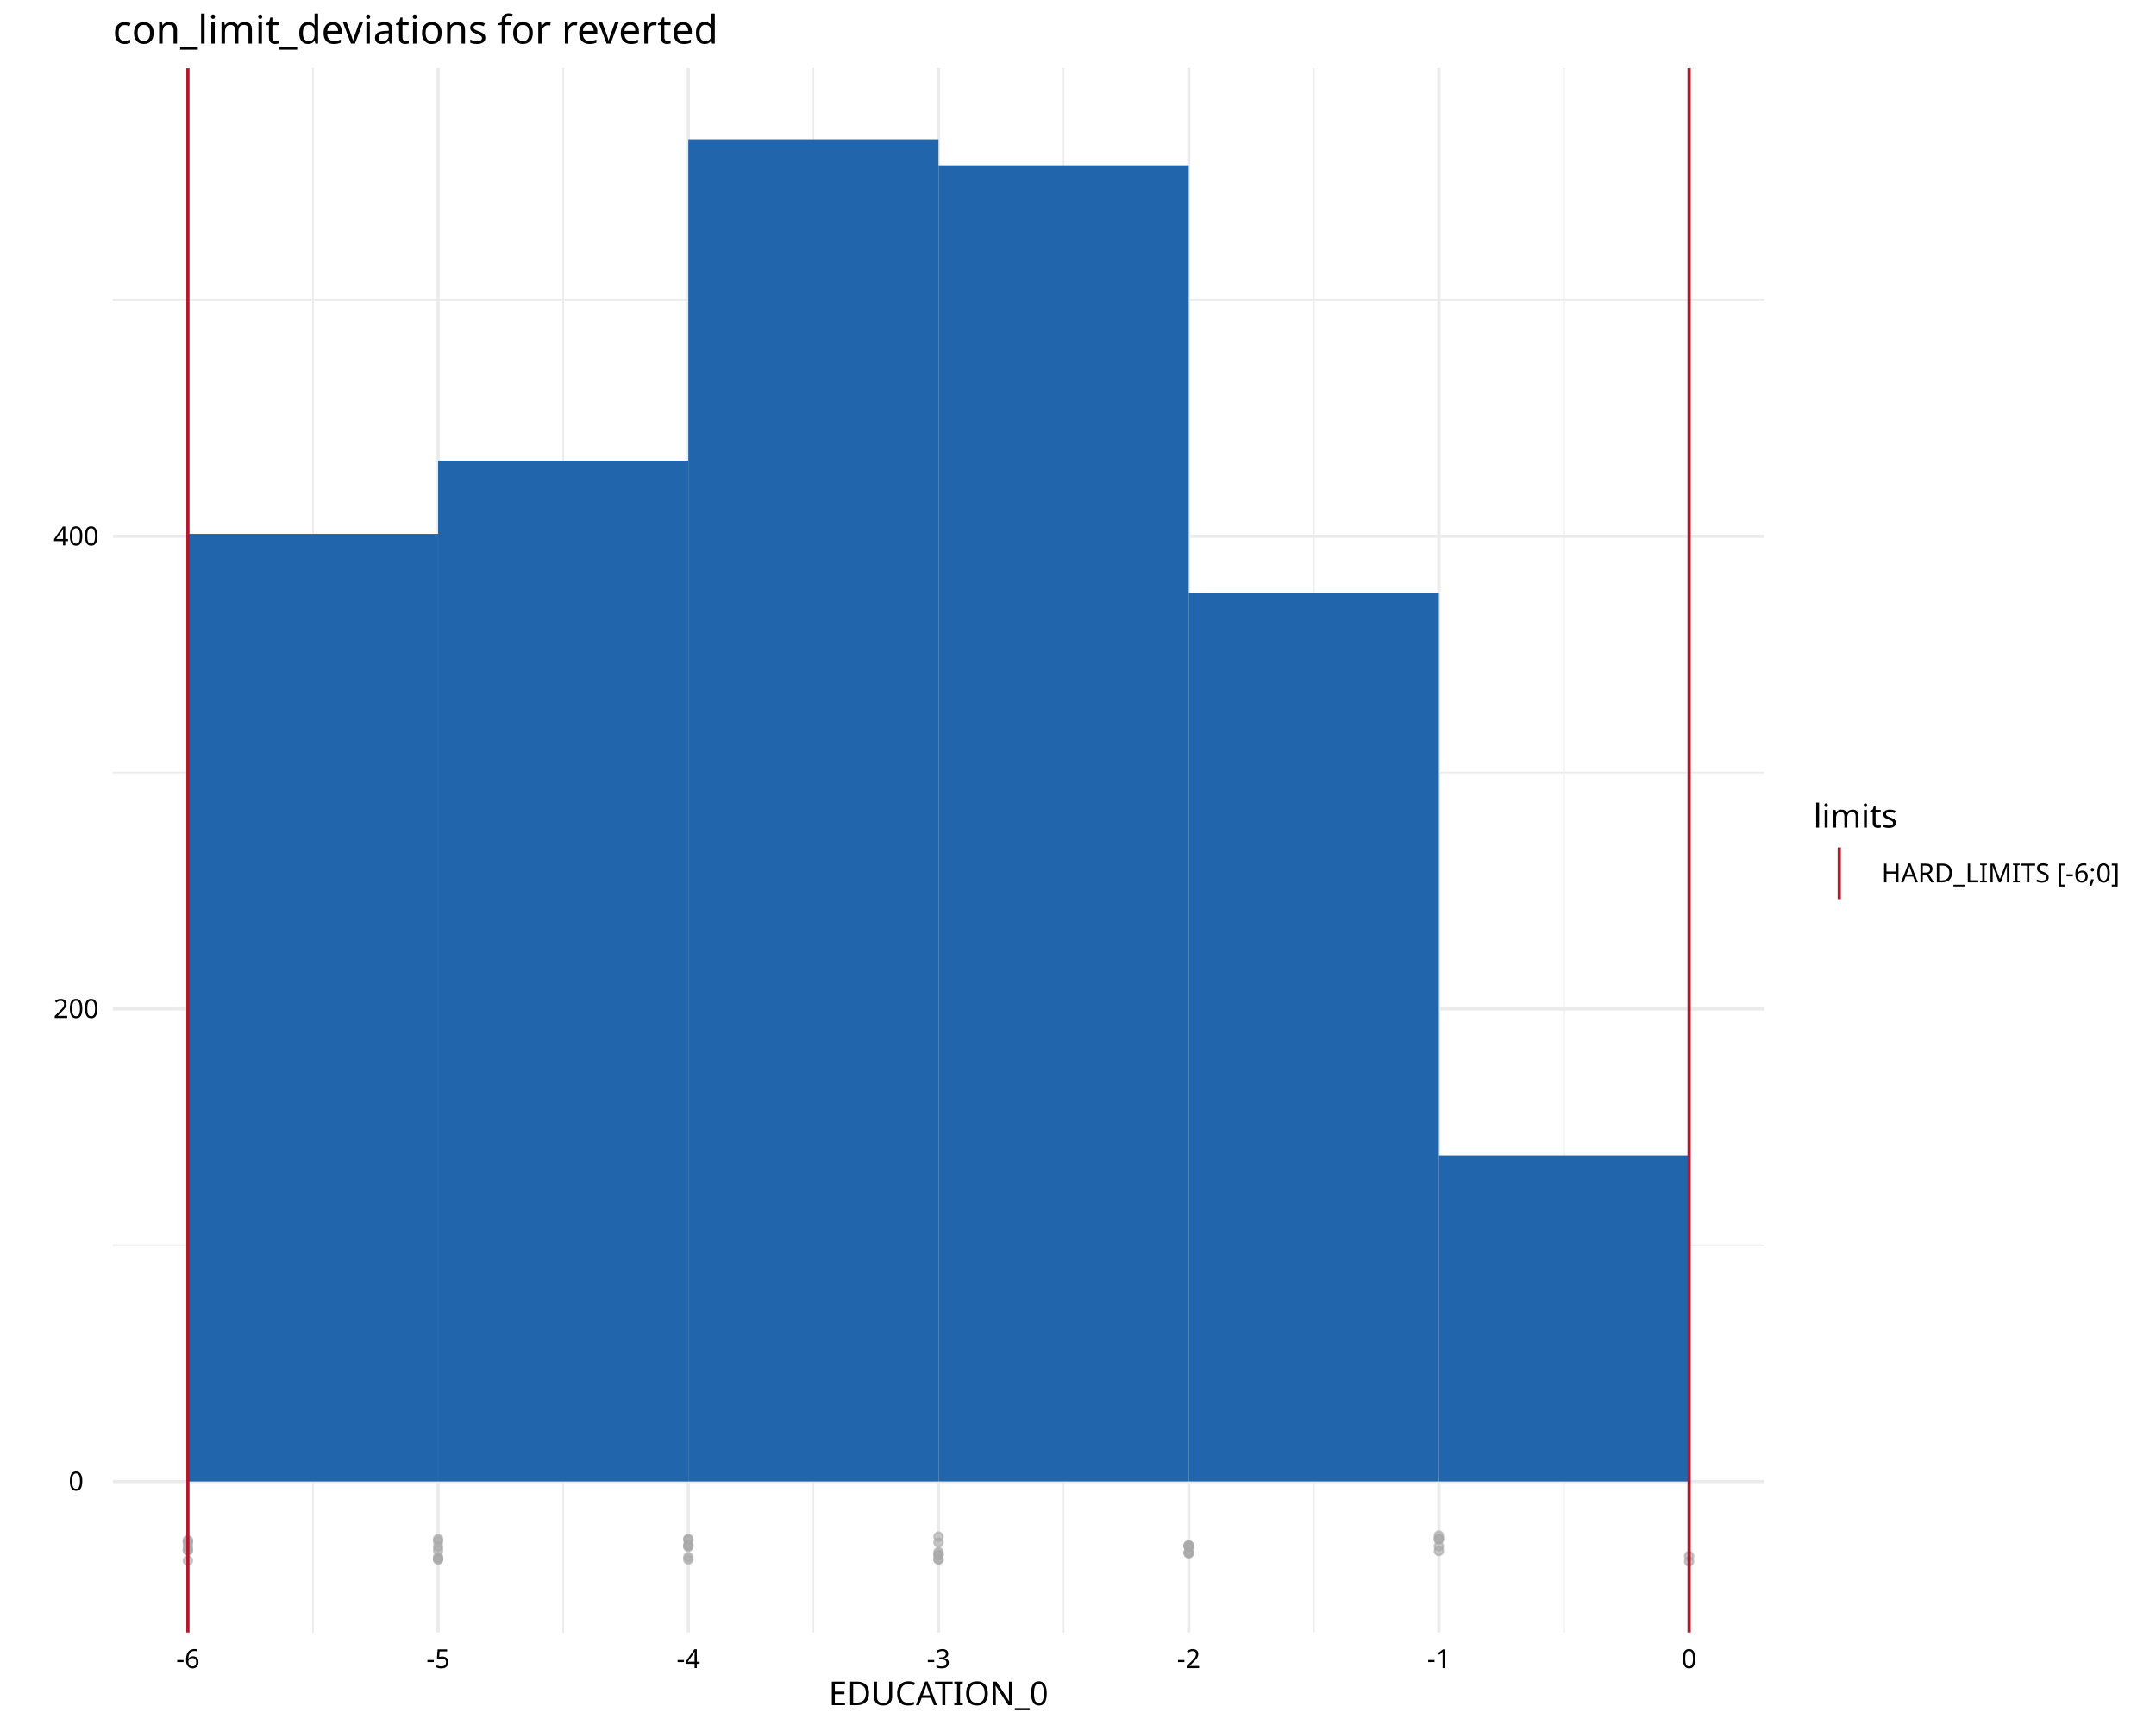
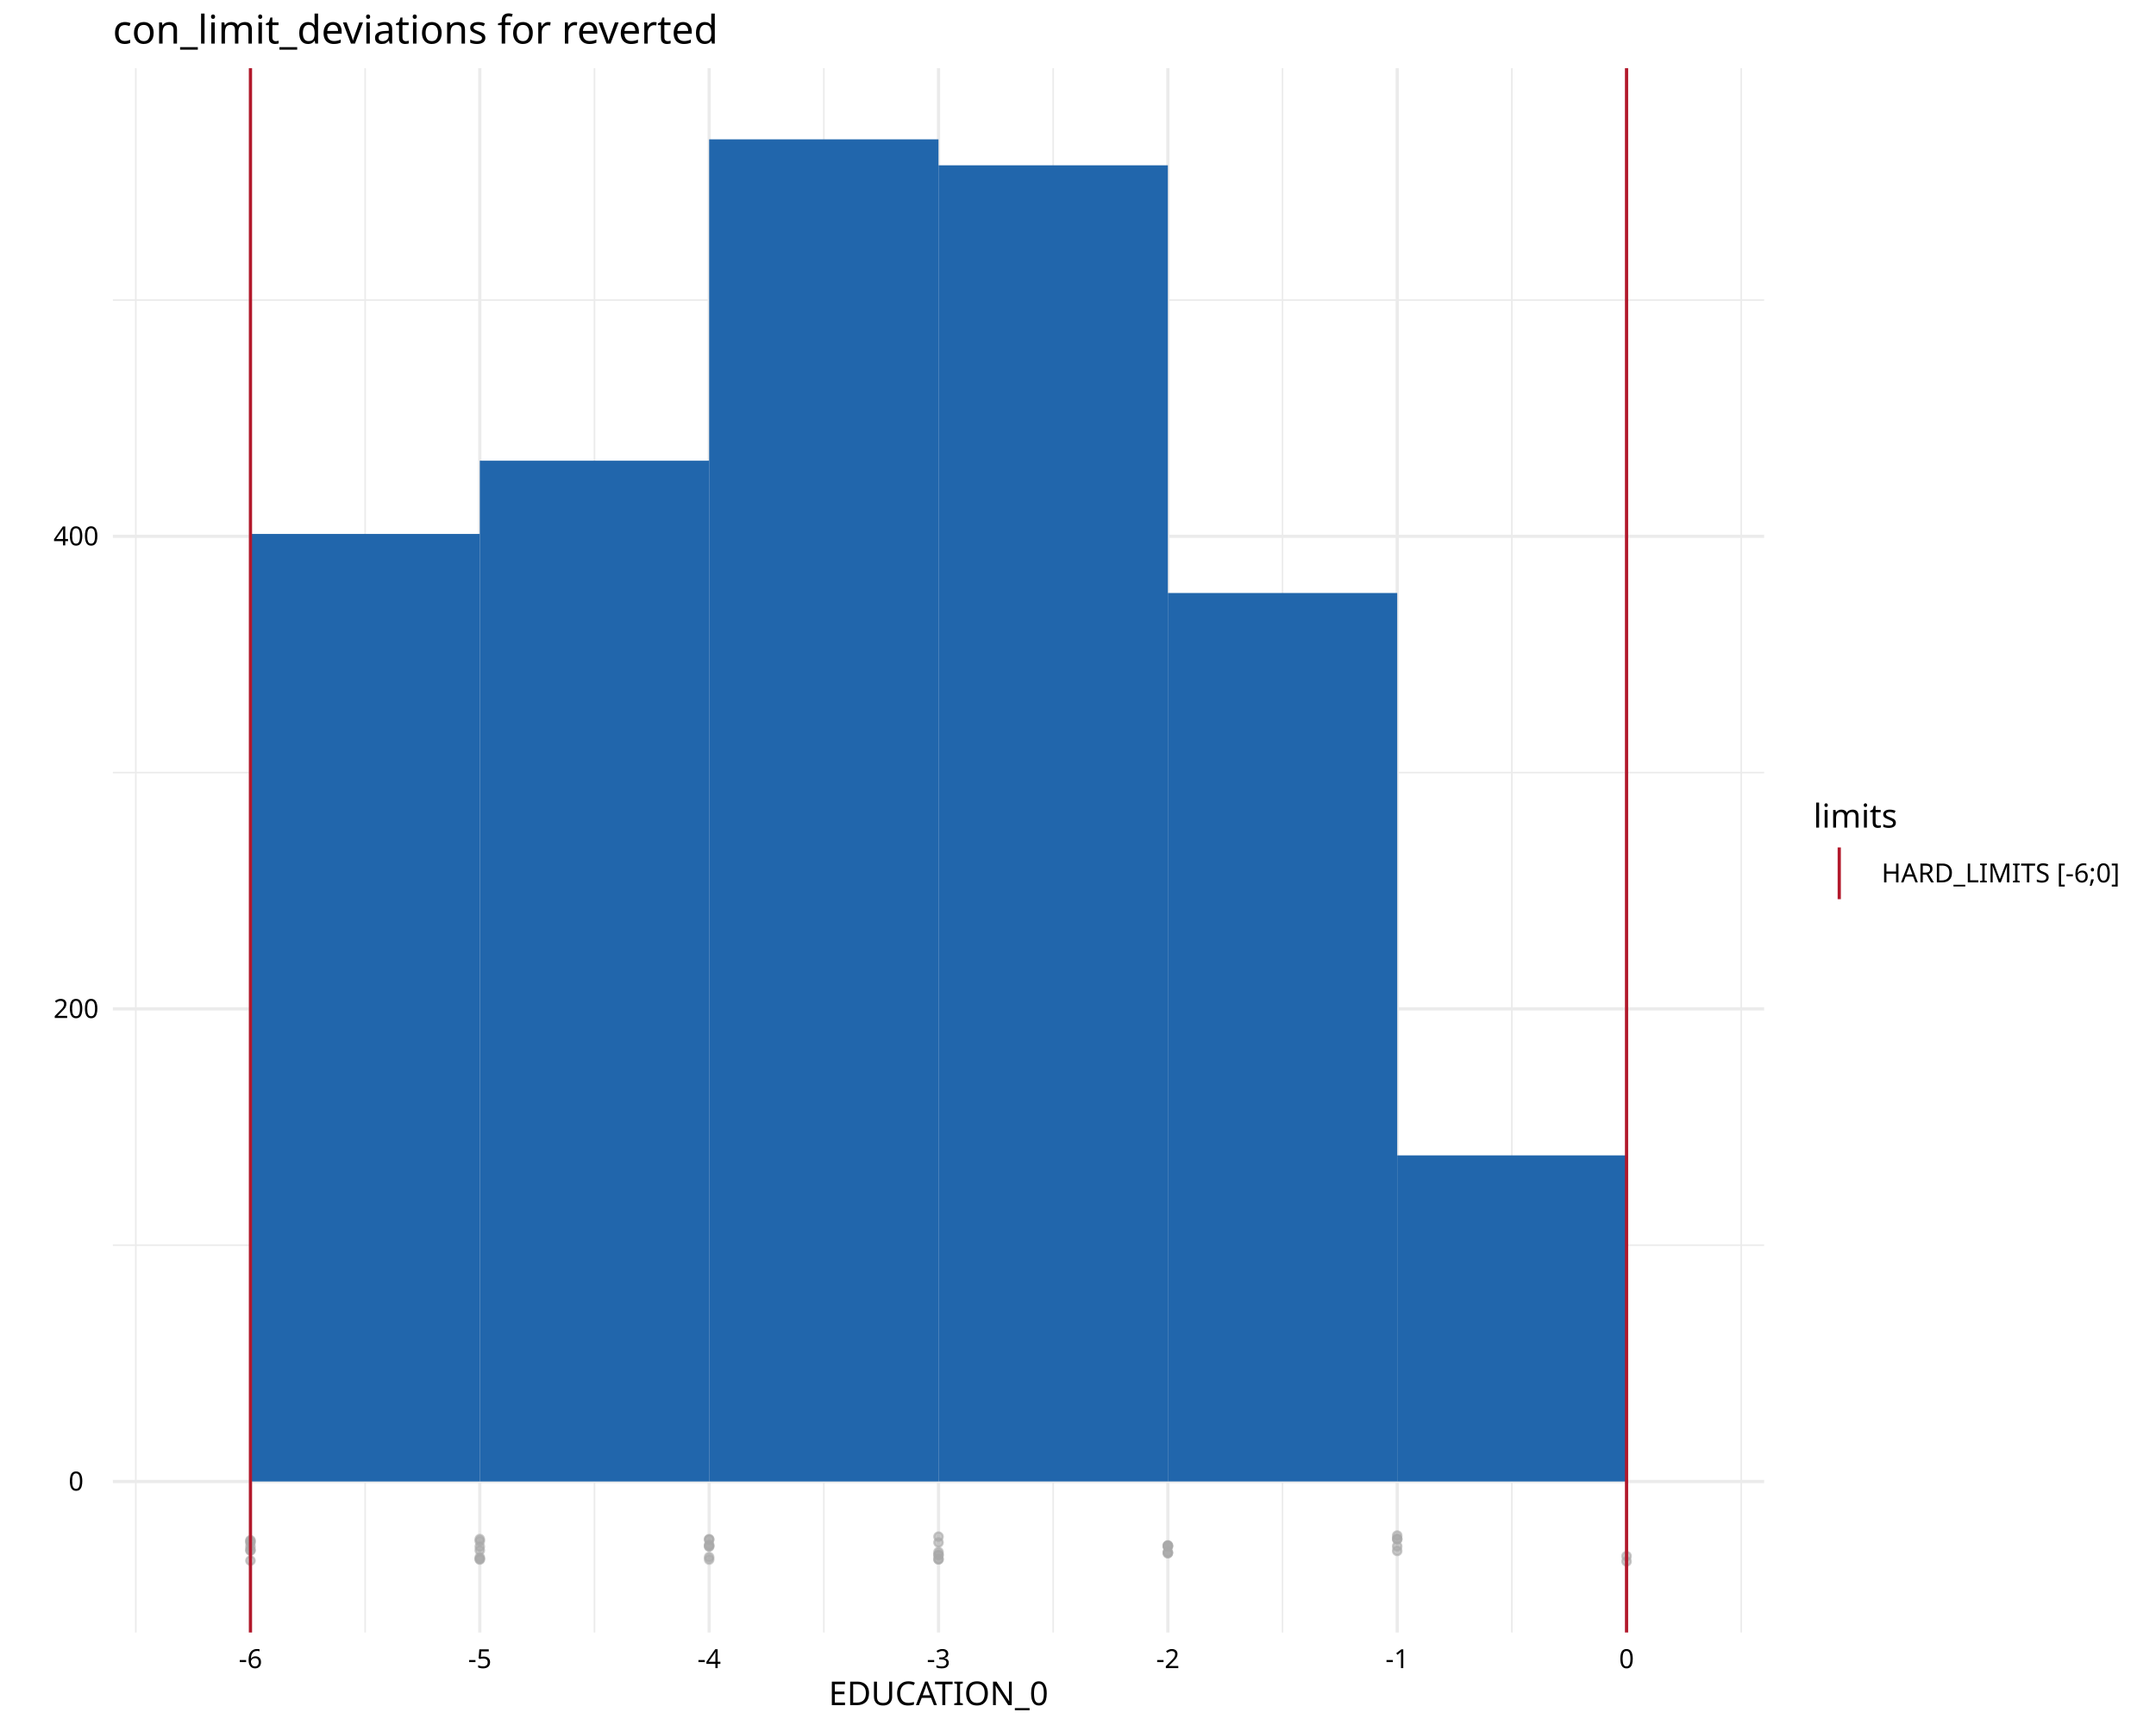
<svg xmlns="http://www.w3.org/2000/svg" class="svglite" data-engine-version="2.0" width="720.00pt" height="576.00pt" viewBox="0 0 720.00 576.00">
  <defs>
    <style type="text/css">
    .svglite line, .svglite polyline, .svglite polygon, .svglite path, .svglite rect, .svglite circle {
      fill: none;
      stroke: #000000;
      stroke-linecap: round;
      stroke-linejoin: round;
      stroke-miterlimit: 10.00;
    }
  </style>
  </defs>
  <rect width="100%" height="100%" style="stroke: none; fill: #FFFFFF;" />
  <defs>
    <clipPath id="cpMC4wMHw3MjAuMDB8MC4wMHw1NzYuMDA=">
      <rect x="0.00" y="0.00" width="720.00" height="576.00" />
    </clipPath>
  </defs>
  <g clip-path="url(#cpMC4wMHw3MjAuMDB8MC4wMHw1NzYuMDA=)">
- </g>
+     <rect x="0" y="0.00" width="720.00" height="576.00" style="stroke-width: 1.07; stroke: none; fill: #FFFFFF;" />
+   </g>
  <defs>
    <clipPath id="cpMzcuNjl8NTg5LjE0fDIyLjc4fDU0NS4xMQ==">
      <rect x="37.69" y="22.78" width="551.46" height="522.33" />
    </clipPath>
  </defs>
  <g clip-path="url(#cpMzcuNjl8NTg5LjE0fDIyLjc4fDU0NS4xMQ==)">
    <polyline points="37.69,415.78 589.14,415.78 " style="stroke-width: 0.53; stroke: #EBEBEB; stroke-linecap: butt;" />
    <polyline points="37.69,257.98 589.14,257.98 " style="stroke-width: 0.53; stroke: #EBEBEB; stroke-linecap: butt;" />
    <polyline points="37.69,100.18 589.14,100.18 " style="stroke-width: 0.53; stroke: #EBEBEB; stroke-linecap: butt;" />
-     <polyline points="104.53,545.11 104.53,22.78 " style="stroke-width: 0.53; stroke: #EBEBEB; stroke-linecap: butt;" />
-     <polyline points="188.09,545.11 188.09,22.78 " style="stroke-width: 0.53; stroke: #EBEBEB; stroke-linecap: butt;" />
-     <polyline points="271.64,545.11 271.64,22.78 " style="stroke-width: 0.53; stroke: #EBEBEB; stroke-linecap: butt;" />
-     <polyline points="355.19,545.11 355.19,22.78 " style="stroke-width: 0.53; stroke: #EBEBEB; stroke-linecap: butt;" />
-     <polyline points="438.75,545.11 438.75,22.78 " style="stroke-width: 0.53; stroke: #EBEBEB; stroke-linecap: butt;" />
-     <polyline points="522.30,545.11 522.30,22.78 " style="stroke-width: 0.53; stroke: #EBEBEB; stroke-linecap: butt;" />
+     <polyline points="45.35,545.11 45.35,22.78 " style="stroke-width: 0.53; stroke: #EBEBEB; stroke-linecap: butt;" />
+     <polyline points="121.94,545.11 121.94,22.78 " style="stroke-width: 0.53; stroke: #EBEBEB; stroke-linecap: butt;" />
+     <polyline points="198.53,545.11 198.53,22.78 " style="stroke-width: 0.53; stroke: #EBEBEB; stroke-linecap: butt;" />
+     <polyline points="275.12,545.11 275.12,22.78 " style="stroke-width: 0.53; stroke: #EBEBEB; stroke-linecap: butt;" />
+     <polyline points="351.71,545.11 351.71,22.78 " style="stroke-width: 0.53; stroke: #EBEBEB; stroke-linecap: butt;" />
+     <polyline points="428.30,545.11 428.30,22.78 " style="stroke-width: 0.53; stroke: #EBEBEB; stroke-linecap: butt;" />
+     <polyline points="504.89,545.11 504.89,22.78 " style="stroke-width: 0.53; stroke: #EBEBEB; stroke-linecap: butt;" />
+     <polyline points="581.48,545.11 581.48,22.78 " style="stroke-width: 0.53; stroke: #EBEBEB; stroke-linecap: butt;" />
    <polyline points="37.69,494.68 589.14,494.68 " style="stroke-width: 1.07; stroke: #EBEBEB; stroke-linecap: butt;" />
    <polyline points="37.69,336.88 589.14,336.88 " style="stroke-width: 1.07; stroke: #EBEBEB; stroke-linecap: butt;" />
    <polyline points="37.69,179.08 589.14,179.08 " style="stroke-width: 1.07; stroke: #EBEBEB; stroke-linecap: butt;" />
-     <polyline points="62.75,545.11 62.75,22.78 " style="stroke-width: 1.07; stroke: #EBEBEB; stroke-linecap: butt;" />
-     <polyline points="146.31,545.11 146.31,22.78 " style="stroke-width: 1.07; stroke: #EBEBEB; stroke-linecap: butt;" />
-     <polyline points="229.86,545.11 229.86,22.78 " style="stroke-width: 1.07; stroke: #EBEBEB; stroke-linecap: butt;" />
+     <polyline points="83.64,545.11 83.64,22.78 " style="stroke-width: 1.07; stroke: #EBEBEB; stroke-linecap: butt;" />
+     <polyline points="160.23,545.11 160.23,22.78 " style="stroke-width: 1.07; stroke: #EBEBEB; stroke-linecap: butt;" />
+     <polyline points="236.82,545.11 236.82,22.78 " style="stroke-width: 1.07; stroke: #EBEBEB; stroke-linecap: butt;" />
    <polyline points="313.42,545.11 313.42,22.78 " style="stroke-width: 1.07; stroke: #EBEBEB; stroke-linecap: butt;" />
-     <polyline points="396.97,545.11 396.97,22.78 " style="stroke-width: 1.07; stroke: #EBEBEB; stroke-linecap: butt;" />
-     <polyline points="480.52,545.11 480.52,22.78 " style="stroke-width: 1.07; stroke: #EBEBEB; stroke-linecap: butt;" />
-     <polyline points="564.08,545.11 564.08,22.78 " style="stroke-width: 1.07; stroke: #EBEBEB; stroke-linecap: butt;" />
-     <rect x="62.75" y="178.29" width="83.55" height="316.39" style="stroke-width: 1.07; stroke: none; stroke-linecap: butt; stroke-linejoin: miter; fill: #2166AC;" />
-     <rect x="146.31" y="153.83" width="83.55" height="340.85" style="stroke-width: 1.07; stroke: none; stroke-linecap: butt; stroke-linejoin: miter; fill: #2166AC;" />
-     <rect x="229.86" y="46.53" width="83.55" height="448.15" style="stroke-width: 1.07; stroke: none; stroke-linecap: butt; stroke-linejoin: miter; fill: #2166AC;" />
-     <rect x="313.42" y="55.20" width="83.55" height="439.47" style="stroke-width: 1.07; stroke: none; stroke-linecap: butt; stroke-linejoin: miter; fill: #2166AC;" />
-     <rect x="396.97" y="198.01" width="83.55" height="296.66" style="stroke-width: 1.07; stroke: none; stroke-linecap: butt; stroke-linejoin: miter; fill: #2166AC;" />
-     <rect x="480.52" y="385.80" width="83.55" height="108.88" style="stroke-width: 1.07; stroke: none; stroke-linecap: butt; stroke-linejoin: miter; fill: #2166AC;" />
-     <circle cx="62.75" cy="514.62" r="1.42" style="stroke-width: 0.71; stroke: #A9A9A9; stroke-opacity: 0.60; fill: #A9A9A9; fill-opacity: 0.60;" />
-     <circle cx="62.75" cy="516.48" r="1.42" style="stroke-width: 0.71; stroke: #A9A9A9; stroke-opacity: 0.60; fill: #A9A9A9; fill-opacity: 0.60;" />
-     <circle cx="62.75" cy="521.11" r="1.42" style="stroke-width: 0.71; stroke: #A9A9A9; stroke-opacity: 0.60; fill: #A9A9A9; fill-opacity: 0.60;" />
-     <circle cx="62.75" cy="517.55" r="1.42" style="stroke-width: 0.71; stroke: #A9A9A9; stroke-opacity: 0.60; fill: #A9A9A9; fill-opacity: 0.60;" />
-     <circle cx="62.75" cy="514.31" r="1.42" style="stroke-width: 0.71; stroke: #A9A9A9; stroke-opacity: 0.60; fill: #A9A9A9; fill-opacity: 0.60;" />
-     <circle cx="62.75" cy="517.76" r="1.42" style="stroke-width: 0.71; stroke: #A9A9A9; stroke-opacity: 0.60; fill: #A9A9A9; fill-opacity: 0.60;" />
-     <circle cx="62.75" cy="515.18" r="1.42" style="stroke-width: 0.71; stroke: #A9A9A9; stroke-opacity: 0.60; fill: #A9A9A9; fill-opacity: 0.60;" />
-     <circle cx="146.31" cy="520.74" r="1.42" style="stroke-width: 0.71; stroke: #A9A9A9; stroke-opacity: 0.60; fill: #A9A9A9; fill-opacity: 0.60;" />
-     <circle cx="146.31" cy="517.68" r="1.42" style="stroke-width: 0.71; stroke: #A9A9A9; stroke-opacity: 0.60; fill: #A9A9A9; fill-opacity: 0.60;" />
-     <circle cx="146.31" cy="514.61" r="1.42" style="stroke-width: 0.71; stroke: #A9A9A9; stroke-opacity: 0.60; fill: #A9A9A9; fill-opacity: 0.60;" />
-     <circle cx="146.31" cy="513.93" r="1.42" style="stroke-width: 0.71; stroke: #A9A9A9; stroke-opacity: 0.60; fill: #A9A9A9; fill-opacity: 0.60;" />
-     <circle cx="146.31" cy="520.55" r="1.42" style="stroke-width: 0.71; stroke: #A9A9A9; stroke-opacity: 0.60; fill: #A9A9A9; fill-opacity: 0.60;" />
-     <circle cx="146.31" cy="516.43" r="1.42" style="stroke-width: 0.71; stroke: #A9A9A9; stroke-opacity: 0.60; fill: #A9A9A9; fill-opacity: 0.60;" />
-     <circle cx="146.31" cy="520.02" r="1.42" style="stroke-width: 0.71; stroke: #A9A9A9; stroke-opacity: 0.60; fill: #A9A9A9; fill-opacity: 0.60;" />
-     <circle cx="229.86" cy="514.09" r="1.42" style="stroke-width: 0.71; stroke: #A9A9A9; stroke-opacity: 0.60; fill: #A9A9A9; fill-opacity: 0.60;" />
-     <circle cx="229.86" cy="520.75" r="1.42" style="stroke-width: 0.71; stroke: #A9A9A9; stroke-opacity: 0.60; fill: #A9A9A9; fill-opacity: 0.60;" />
-     <circle cx="229.86" cy="513.97" r="1.42" style="stroke-width: 0.71; stroke: #A9A9A9; stroke-opacity: 0.60; fill: #A9A9A9; fill-opacity: 0.60;" />
-     <circle cx="229.86" cy="516.42" r="1.42" style="stroke-width: 0.71; stroke: #A9A9A9; stroke-opacity: 0.60; fill: #A9A9A9; fill-opacity: 0.60;" />
-     <circle cx="229.86" cy="515.85" r="1.42" style="stroke-width: 0.71; stroke: #A9A9A9; stroke-opacity: 0.60; fill: #A9A9A9; fill-opacity: 0.60;" />
-     <circle cx="229.86" cy="519.94" r="1.42" style="stroke-width: 0.71; stroke: #A9A9A9; stroke-opacity: 0.60; fill: #A9A9A9; fill-opacity: 0.60;" />
-     <circle cx="229.86" cy="516.23" r="1.42" style="stroke-width: 0.71; stroke: #A9A9A9; stroke-opacity: 0.60; fill: #A9A9A9; fill-opacity: 0.60;" />
+     <polyline points="390.01,545.11 390.01,22.78 " style="stroke-width: 1.07; stroke: #EBEBEB; stroke-linecap: butt;" />
+     <polyline points="466.60,545.11 466.60,22.78 " style="stroke-width: 1.07; stroke: #EBEBEB; stroke-linecap: butt;" />
+     <polyline points="543.19,545.11 543.19,22.78 " style="stroke-width: 1.07; stroke: #EBEBEB; stroke-linecap: butt;" />
+     <rect x="83.64" y="178.29" width="76.59" height="316.39" style="stroke-width: 1.07; stroke: none; stroke-linecap: butt; stroke-linejoin: miter; fill: #2166AC;" />
+     <rect x="160.23" y="153.83" width="76.59" height="340.85" style="stroke-width: 1.07; stroke: none; stroke-linecap: butt; stroke-linejoin: miter; fill: #2166AC;" />
+     <rect x="236.82" y="46.53" width="76.59" height="448.15" style="stroke-width: 1.07; stroke: none; stroke-linecap: butt; stroke-linejoin: miter; fill: #2166AC;" />
+     <rect x="313.42" y="55.20" width="76.59" height="439.47" style="stroke-width: 1.07; stroke: none; stroke-linecap: butt; stroke-linejoin: miter; fill: #2166AC;" />
+     <rect x="390.01" y="198.01" width="76.59" height="296.66" style="stroke-width: 1.07; stroke: none; stroke-linecap: butt; stroke-linejoin: miter; fill: #2166AC;" />
+     <rect x="466.60" y="385.80" width="76.59" height="108.88" style="stroke-width: 1.07; stroke: none; stroke-linecap: butt; stroke-linejoin: miter; fill: #2166AC;" />
+     <circle cx="83.64" cy="514.62" r="1.42" style="stroke-width: 0.71; stroke: #A9A9A9; stroke-opacity: 0.60; fill: #A9A9A9; fill-opacity: 0.60;" />
+     <circle cx="83.64" cy="516.48" r="1.42" style="stroke-width: 0.71; stroke: #A9A9A9; stroke-opacity: 0.60; fill: #A9A9A9; fill-opacity: 0.60;" />
+     <circle cx="83.64" cy="521.11" r="1.42" style="stroke-width: 0.71; stroke: #A9A9A9; stroke-opacity: 0.60; fill: #A9A9A9; fill-opacity: 0.60;" />
+     <circle cx="83.64" cy="517.55" r="1.42" style="stroke-width: 0.71; stroke: #A9A9A9; stroke-opacity: 0.60; fill: #A9A9A9; fill-opacity: 0.60;" />
+     <circle cx="83.64" cy="514.31" r="1.42" style="stroke-width: 0.71; stroke: #A9A9A9; stroke-opacity: 0.60; fill: #A9A9A9; fill-opacity: 0.60;" />
+     <circle cx="83.64" cy="517.76" r="1.42" style="stroke-width: 0.71; stroke: #A9A9A9; stroke-opacity: 0.60; fill: #A9A9A9; fill-opacity: 0.60;" />
+     <circle cx="83.64" cy="515.18" r="1.42" style="stroke-width: 0.71; stroke: #A9A9A9; stroke-opacity: 0.60; fill: #A9A9A9; fill-opacity: 0.60;" />
+     <circle cx="160.23" cy="520.74" r="1.42" style="stroke-width: 0.71; stroke: #A9A9A9; stroke-opacity: 0.60; fill: #A9A9A9; fill-opacity: 0.60;" />
+     <circle cx="160.23" cy="517.68" r="1.42" style="stroke-width: 0.71; stroke: #A9A9A9; stroke-opacity: 0.60; fill: #A9A9A9; fill-opacity: 0.60;" />
+     <circle cx="160.23" cy="514.61" r="1.42" style="stroke-width: 0.71; stroke: #A9A9A9; stroke-opacity: 0.60; fill: #A9A9A9; fill-opacity: 0.60;" />
+     <circle cx="160.23" cy="513.93" r="1.42" style="stroke-width: 0.71; stroke: #A9A9A9; stroke-opacity: 0.60; fill: #A9A9A9; fill-opacity: 0.60;" />
+     <circle cx="160.23" cy="520.55" r="1.42" style="stroke-width: 0.71; stroke: #A9A9A9; stroke-opacity: 0.60; fill: #A9A9A9; fill-opacity: 0.60;" />
+     <circle cx="160.23" cy="516.43" r="1.42" style="stroke-width: 0.71; stroke: #A9A9A9; stroke-opacity: 0.60; fill: #A9A9A9; fill-opacity: 0.60;" />
+     <circle cx="160.23" cy="520.02" r="1.42" style="stroke-width: 0.71; stroke: #A9A9A9; stroke-opacity: 0.60; fill: #A9A9A9; fill-opacity: 0.60;" />
+     <circle cx="236.82" cy="514.09" r="1.42" style="stroke-width: 0.71; stroke: #A9A9A9; stroke-opacity: 0.60; fill: #A9A9A9; fill-opacity: 0.60;" />
+     <circle cx="236.82" cy="520.75" r="1.42" style="stroke-width: 0.71; stroke: #A9A9A9; stroke-opacity: 0.60; fill: #A9A9A9; fill-opacity: 0.60;" />
+     <circle cx="236.82" cy="513.97" r="1.42" style="stroke-width: 0.71; stroke: #A9A9A9; stroke-opacity: 0.60; fill: #A9A9A9; fill-opacity: 0.60;" />
+     <circle cx="236.82" cy="516.42" r="1.42" style="stroke-width: 0.71; stroke: #A9A9A9; stroke-opacity: 0.60; fill: #A9A9A9; fill-opacity: 0.60;" />
+     <circle cx="236.82" cy="515.85" r="1.42" style="stroke-width: 0.71; stroke: #A9A9A9; stroke-opacity: 0.60; fill: #A9A9A9; fill-opacity: 0.60;" />
+     <circle cx="236.82" cy="519.94" r="1.42" style="stroke-width: 0.71; stroke: #A9A9A9; stroke-opacity: 0.60; fill: #A9A9A9; fill-opacity: 0.60;" />
+     <circle cx="236.82" cy="516.23" r="1.42" style="stroke-width: 0.71; stroke: #A9A9A9; stroke-opacity: 0.60; fill: #A9A9A9; fill-opacity: 0.60;" />
    <circle cx="313.42" cy="518.26" r="1.42" style="stroke-width: 0.71; stroke: #A9A9A9; stroke-opacity: 0.60; fill: #A9A9A9; fill-opacity: 0.60;" />
    <circle cx="313.42" cy="520.69" r="1.42" style="stroke-width: 0.71; stroke: #A9A9A9; stroke-opacity: 0.60; fill: #A9A9A9; fill-opacity: 0.60;" />
    <circle cx="313.42" cy="513.11" r="1.42" style="stroke-width: 0.71; stroke: #A9A9A9; stroke-opacity: 0.60; fill: #A9A9A9; fill-opacity: 0.60;" />
    <circle cx="313.42" cy="520.64" r="1.42" style="stroke-width: 0.71; stroke: #A9A9A9; stroke-opacity: 0.60; fill: #A9A9A9; fill-opacity: 0.60;" />
    <circle cx="313.42" cy="519.31" r="1.42" style="stroke-width: 0.71; stroke: #A9A9A9; stroke-opacity: 0.60; fill: #A9A9A9; fill-opacity: 0.60;" />
    <circle cx="313.42" cy="519.10" r="1.42" style="stroke-width: 0.71; stroke: #A9A9A9; stroke-opacity: 0.60; fill: #A9A9A9; fill-opacity: 0.60;" />
    <circle cx="313.42" cy="515.05" r="1.42" style="stroke-width: 0.71; stroke: #A9A9A9; stroke-opacity: 0.60; fill: #A9A9A9; fill-opacity: 0.60;" />
-     <circle cx="396.97" cy="518.52" r="1.42" style="stroke-width: 0.71; stroke: #A9A9A9; stroke-opacity: 0.60; fill: #A9A9A9; fill-opacity: 0.60;" />
-     <circle cx="396.97" cy="518.27" r="1.42" style="stroke-width: 0.71; stroke: #A9A9A9; stroke-opacity: 0.60; fill: #A9A9A9; fill-opacity: 0.60;" />
-     <circle cx="396.97" cy="518.66" r="1.42" style="stroke-width: 0.71; stroke: #A9A9A9; stroke-opacity: 0.60; fill: #A9A9A9; fill-opacity: 0.60;" />
-     <circle cx="396.97" cy="516.03" r="1.42" style="stroke-width: 0.71; stroke: #A9A9A9; stroke-opacity: 0.60; fill: #A9A9A9; fill-opacity: 0.60;" />
-     <circle cx="396.97" cy="516.21" r="1.42" style="stroke-width: 0.71; stroke: #A9A9A9; stroke-opacity: 0.60; fill: #A9A9A9; fill-opacity: 0.60;" />
-     <circle cx="396.97" cy="516.41" r="1.42" style="stroke-width: 0.71; stroke: #A9A9A9; stroke-opacity: 0.60; fill: #A9A9A9; fill-opacity: 0.60;" />
-     <circle cx="396.97" cy="516.15" r="1.42" style="stroke-width: 0.71; stroke: #A9A9A9; stroke-opacity: 0.60; fill: #A9A9A9; fill-opacity: 0.60;" />
-     <circle cx="480.52" cy="516.33" r="1.42" style="stroke-width: 0.71; stroke: #A9A9A9; stroke-opacity: 0.60; fill: #A9A9A9; fill-opacity: 0.60;" />
-     <circle cx="480.52" cy="513.86" r="1.42" style="stroke-width: 0.71; stroke: #A9A9A9; stroke-opacity: 0.60; fill: #A9A9A9; fill-opacity: 0.60;" />
-     <circle cx="480.52" cy="512.75" r="1.42" style="stroke-width: 0.71; stroke: #A9A9A9; stroke-opacity: 0.60; fill: #A9A9A9; fill-opacity: 0.60;" />
-     <circle cx="480.52" cy="517.87" r="1.42" style="stroke-width: 0.71; stroke: #A9A9A9; stroke-opacity: 0.60; fill: #A9A9A9; fill-opacity: 0.60;" />
-     <circle cx="480.52" cy="513.95" r="1.42" style="stroke-width: 0.71; stroke: #A9A9A9; stroke-opacity: 0.60; fill: #A9A9A9; fill-opacity: 0.60;" />
-     <circle cx="564.08" cy="521.37" r="1.42" style="stroke-width: 0.71; stroke: #A9A9A9; stroke-opacity: 0.60; fill: #A9A9A9; fill-opacity: 0.60;" />
-     <circle cx="564.08" cy="519.60" r="1.42" style="stroke-width: 0.71; stroke: #A9A9A9; stroke-opacity: 0.60; fill: #A9A9A9; fill-opacity: 0.60;" />
-     <line x1="62.75" y1="545.11" x2="62.75" y2="22.78" style="stroke-width: 1.07; stroke: #B2182B; stroke-linecap: butt;" />
-     <line x1="564.08" y1="545.11" x2="564.08" y2="22.78" style="stroke-width: 1.07; stroke: #B2182B; stroke-linecap: butt;" />
+     <circle cx="390.01" cy="518.52" r="1.42" style="stroke-width: 0.71; stroke: #A9A9A9; stroke-opacity: 0.60; fill: #A9A9A9; fill-opacity: 0.60;" />
+     <circle cx="390.01" cy="518.27" r="1.42" style="stroke-width: 0.71; stroke: #A9A9A9; stroke-opacity: 0.60; fill: #A9A9A9; fill-opacity: 0.60;" />
+     <circle cx="390.01" cy="518.66" r="1.42" style="stroke-width: 0.71; stroke: #A9A9A9; stroke-opacity: 0.60; fill: #A9A9A9; fill-opacity: 0.60;" />
+     <circle cx="390.01" cy="516.03" r="1.42" style="stroke-width: 0.71; stroke: #A9A9A9; stroke-opacity: 0.60; fill: #A9A9A9; fill-opacity: 0.60;" />
+     <circle cx="390.01" cy="516.21" r="1.42" style="stroke-width: 0.71; stroke: #A9A9A9; stroke-opacity: 0.60; fill: #A9A9A9; fill-opacity: 0.60;" />
+     <circle cx="390.01" cy="516.41" r="1.42" style="stroke-width: 0.71; stroke: #A9A9A9; stroke-opacity: 0.60; fill: #A9A9A9; fill-opacity: 0.60;" />
+     <circle cx="390.01" cy="516.15" r="1.42" style="stroke-width: 0.71; stroke: #A9A9A9; stroke-opacity: 0.60; fill: #A9A9A9; fill-opacity: 0.60;" />
+     <circle cx="466.60" cy="516.33" r="1.42" style="stroke-width: 0.71; stroke: #A9A9A9; stroke-opacity: 0.60; fill: #A9A9A9; fill-opacity: 0.60;" />
+     <circle cx="466.60" cy="513.86" r="1.42" style="stroke-width: 0.71; stroke: #A9A9A9; stroke-opacity: 0.60; fill: #A9A9A9; fill-opacity: 0.60;" />
+     <circle cx="466.60" cy="512.75" r="1.42" style="stroke-width: 0.71; stroke: #A9A9A9; stroke-opacity: 0.60; fill: #A9A9A9; fill-opacity: 0.60;" />
+     <circle cx="466.60" cy="517.87" r="1.42" style="stroke-width: 0.71; stroke: #A9A9A9; stroke-opacity: 0.60; fill: #A9A9A9; fill-opacity: 0.60;" />
+     <circle cx="466.60" cy="513.95" r="1.42" style="stroke-width: 0.71; stroke: #A9A9A9; stroke-opacity: 0.60; fill: #A9A9A9; fill-opacity: 0.60;" />
+     <circle cx="543.19" cy="521.37" r="1.42" style="stroke-width: 0.71; stroke: #A9A9A9; stroke-opacity: 0.60; fill: #A9A9A9; fill-opacity: 0.60;" />
+     <circle cx="543.19" cy="519.60" r="1.42" style="stroke-width: 0.71; stroke: #A9A9A9; stroke-opacity: 0.60; fill: #A9A9A9; fill-opacity: 0.60;" />
+     <line x1="83.64" y1="545.11" x2="83.64" y2="22.78" style="stroke-width: 1.07; stroke: #B2182B; stroke-linecap: butt;" />
+     <line x1="543.19" y1="545.11" x2="543.19" y2="22.78" style="stroke-width: 1.07; stroke: #B2182B; stroke-linecap: butt;" />
  </g>
  <g clip-path="url(#cpMC4wMHw3MjAuMDB8MC4wMHw1NzYuMDA=)">
    <text x="25.41" y="497.71" text-anchor="middle" style="font-size: 8.80px; font-family: sans;" textLength="4.89px" lengthAdjust="spacingAndGlyphs">0</text>
    <text x="25.41" y="339.91" text-anchor="middle" style="font-size: 8.80px; font-family: sans;" textLength="14.68px" lengthAdjust="spacingAndGlyphs">200</text>
    <text x="25.41" y="182.11" text-anchor="middle" style="font-size: 8.80px; font-family: sans;" textLength="14.68px" lengthAdjust="spacingAndGlyphs">400</text>
-     <text x="62.75" y="557.01" text-anchor="middle" style="font-size: 8.80px; font-family: sans;" textLength="7.82px" lengthAdjust="spacingAndGlyphs">-6</text>
-     <text x="146.31" y="557.01" text-anchor="middle" style="font-size: 8.80px; font-family: sans;" textLength="7.82px" lengthAdjust="spacingAndGlyphs">-5</text>
-     <text x="229.86" y="557.01" text-anchor="middle" style="font-size: 8.80px; font-family: sans;" textLength="7.82px" lengthAdjust="spacingAndGlyphs">-4</text>
+     <text x="83.64" y="557.01" text-anchor="middle" style="font-size: 8.80px; font-family: sans;" textLength="7.82px" lengthAdjust="spacingAndGlyphs">-6</text>
+     <text x="160.23" y="557.01" text-anchor="middle" style="font-size: 8.80px; font-family: sans;" textLength="7.82px" lengthAdjust="spacingAndGlyphs">-5</text>
+     <text x="236.82" y="557.01" text-anchor="middle" style="font-size: 8.80px; font-family: sans;" textLength="7.82px" lengthAdjust="spacingAndGlyphs">-4</text>
    <text x="313.42" y="557.01" text-anchor="middle" style="font-size: 8.80px; font-family: sans;" textLength="7.82px" lengthAdjust="spacingAndGlyphs">-3</text>
-     <text x="396.97" y="557.01" text-anchor="middle" style="font-size: 8.80px; font-family: sans;" textLength="7.82px" lengthAdjust="spacingAndGlyphs">-2</text>
-     <text x="480.52" y="557.01" text-anchor="middle" style="font-size: 8.80px; font-family: sans;" textLength="7.82px" lengthAdjust="spacingAndGlyphs">-1</text>
-     <text x="564.08" y="557.01" text-anchor="middle" style="font-size: 8.80px; font-family: sans;" textLength="4.89px" lengthAdjust="spacingAndGlyphs">0</text>
+     <text x="390.01" y="557.01" text-anchor="middle" style="font-size: 8.80px; font-family: sans;" textLength="7.82px" lengthAdjust="spacingAndGlyphs">-2</text>
+     <text x="466.60" y="557.01" text-anchor="middle" style="font-size: 8.80px; font-family: sans;" textLength="7.82px" lengthAdjust="spacingAndGlyphs">-1</text>
+     <text x="543.19" y="557.01" text-anchor="middle" style="font-size: 8.80px; font-family: sans;" textLength="4.89px" lengthAdjust="spacingAndGlyphs">0</text>
    <text x="313.42" y="569.38" text-anchor="middle" style="font-size: 11.00px; font-family: sans;" textLength="77.04px" lengthAdjust="spacingAndGlyphs">EDUCATION_0</text>
    <text x="605.58" y="276.35" style="font-size: 11.00px; font-family: sans;" textLength="25.05px" lengthAdjust="spacingAndGlyphs">limits</text>
    <line x1="614.22" y1="300.25" x2="614.22" y2="282.97" style="stroke-width: 1.07; stroke: #B2182B; stroke-linecap: butt;" />
    <text x="628.34" y="294.64" style="font-size: 8.80px; font-family: sans;" textLength="80.70px" lengthAdjust="spacingAndGlyphs">HARD_LIMITS [-6;0]</text>
    <text x="37.69" y="14.56" style="font-size: 13.20px; font-family: sans;" textLength="190.05px" lengthAdjust="spacingAndGlyphs">con_limit_deviations for reverted</text>
  </g>
</svg>
